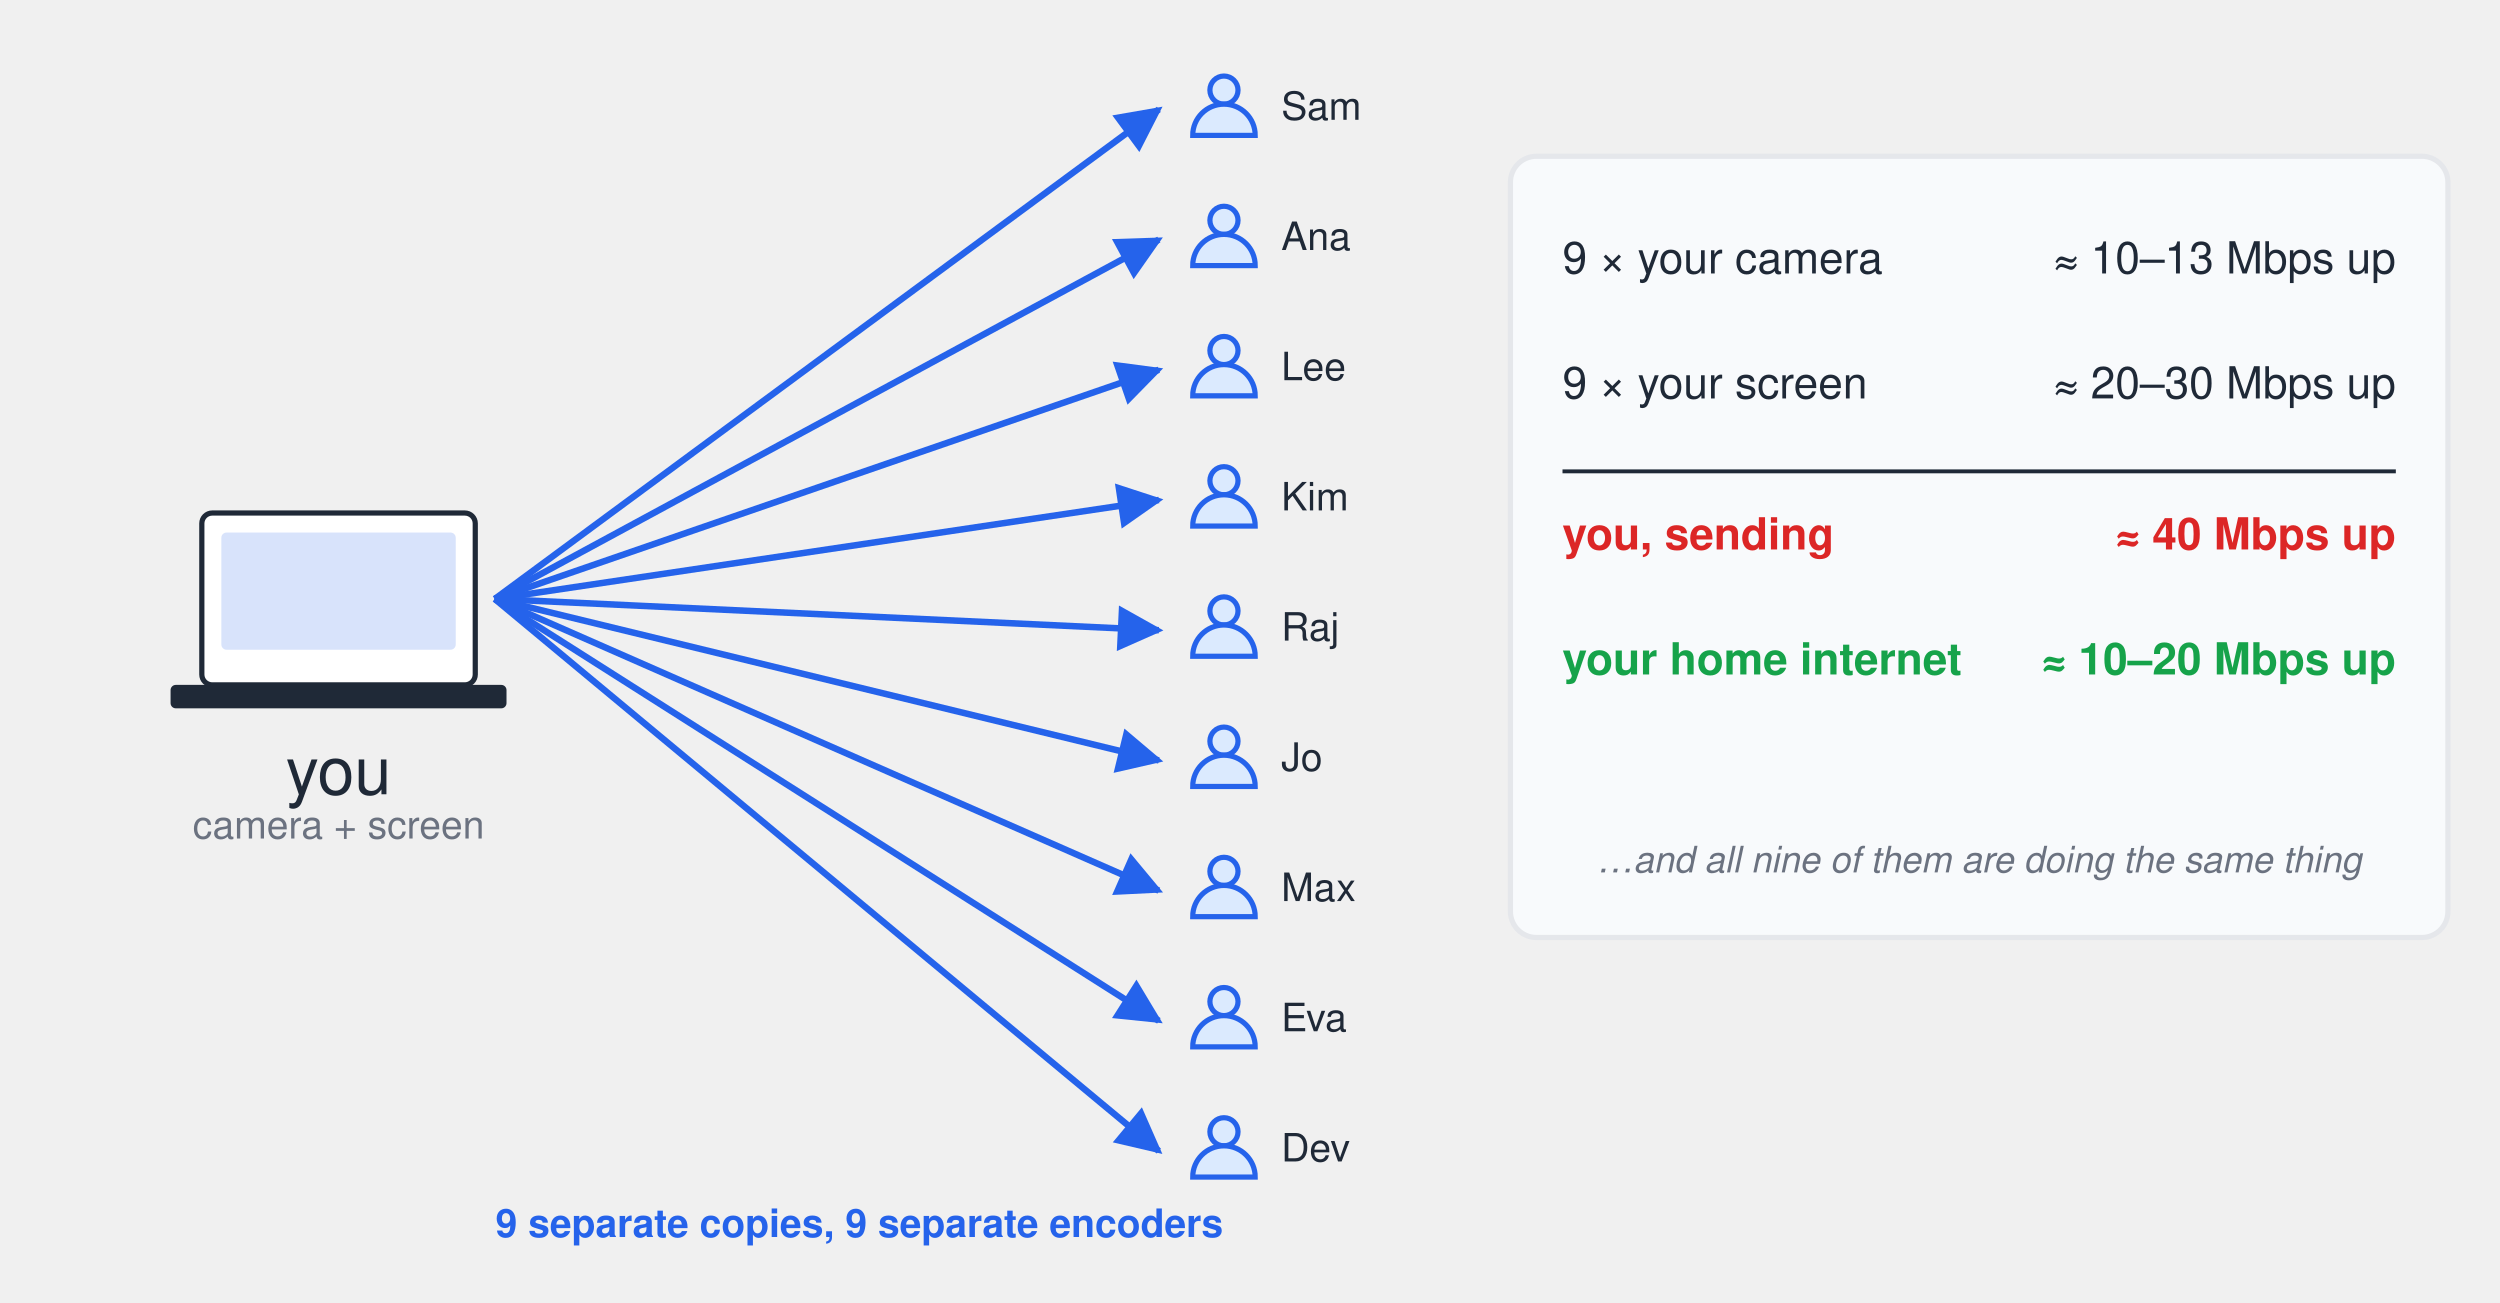
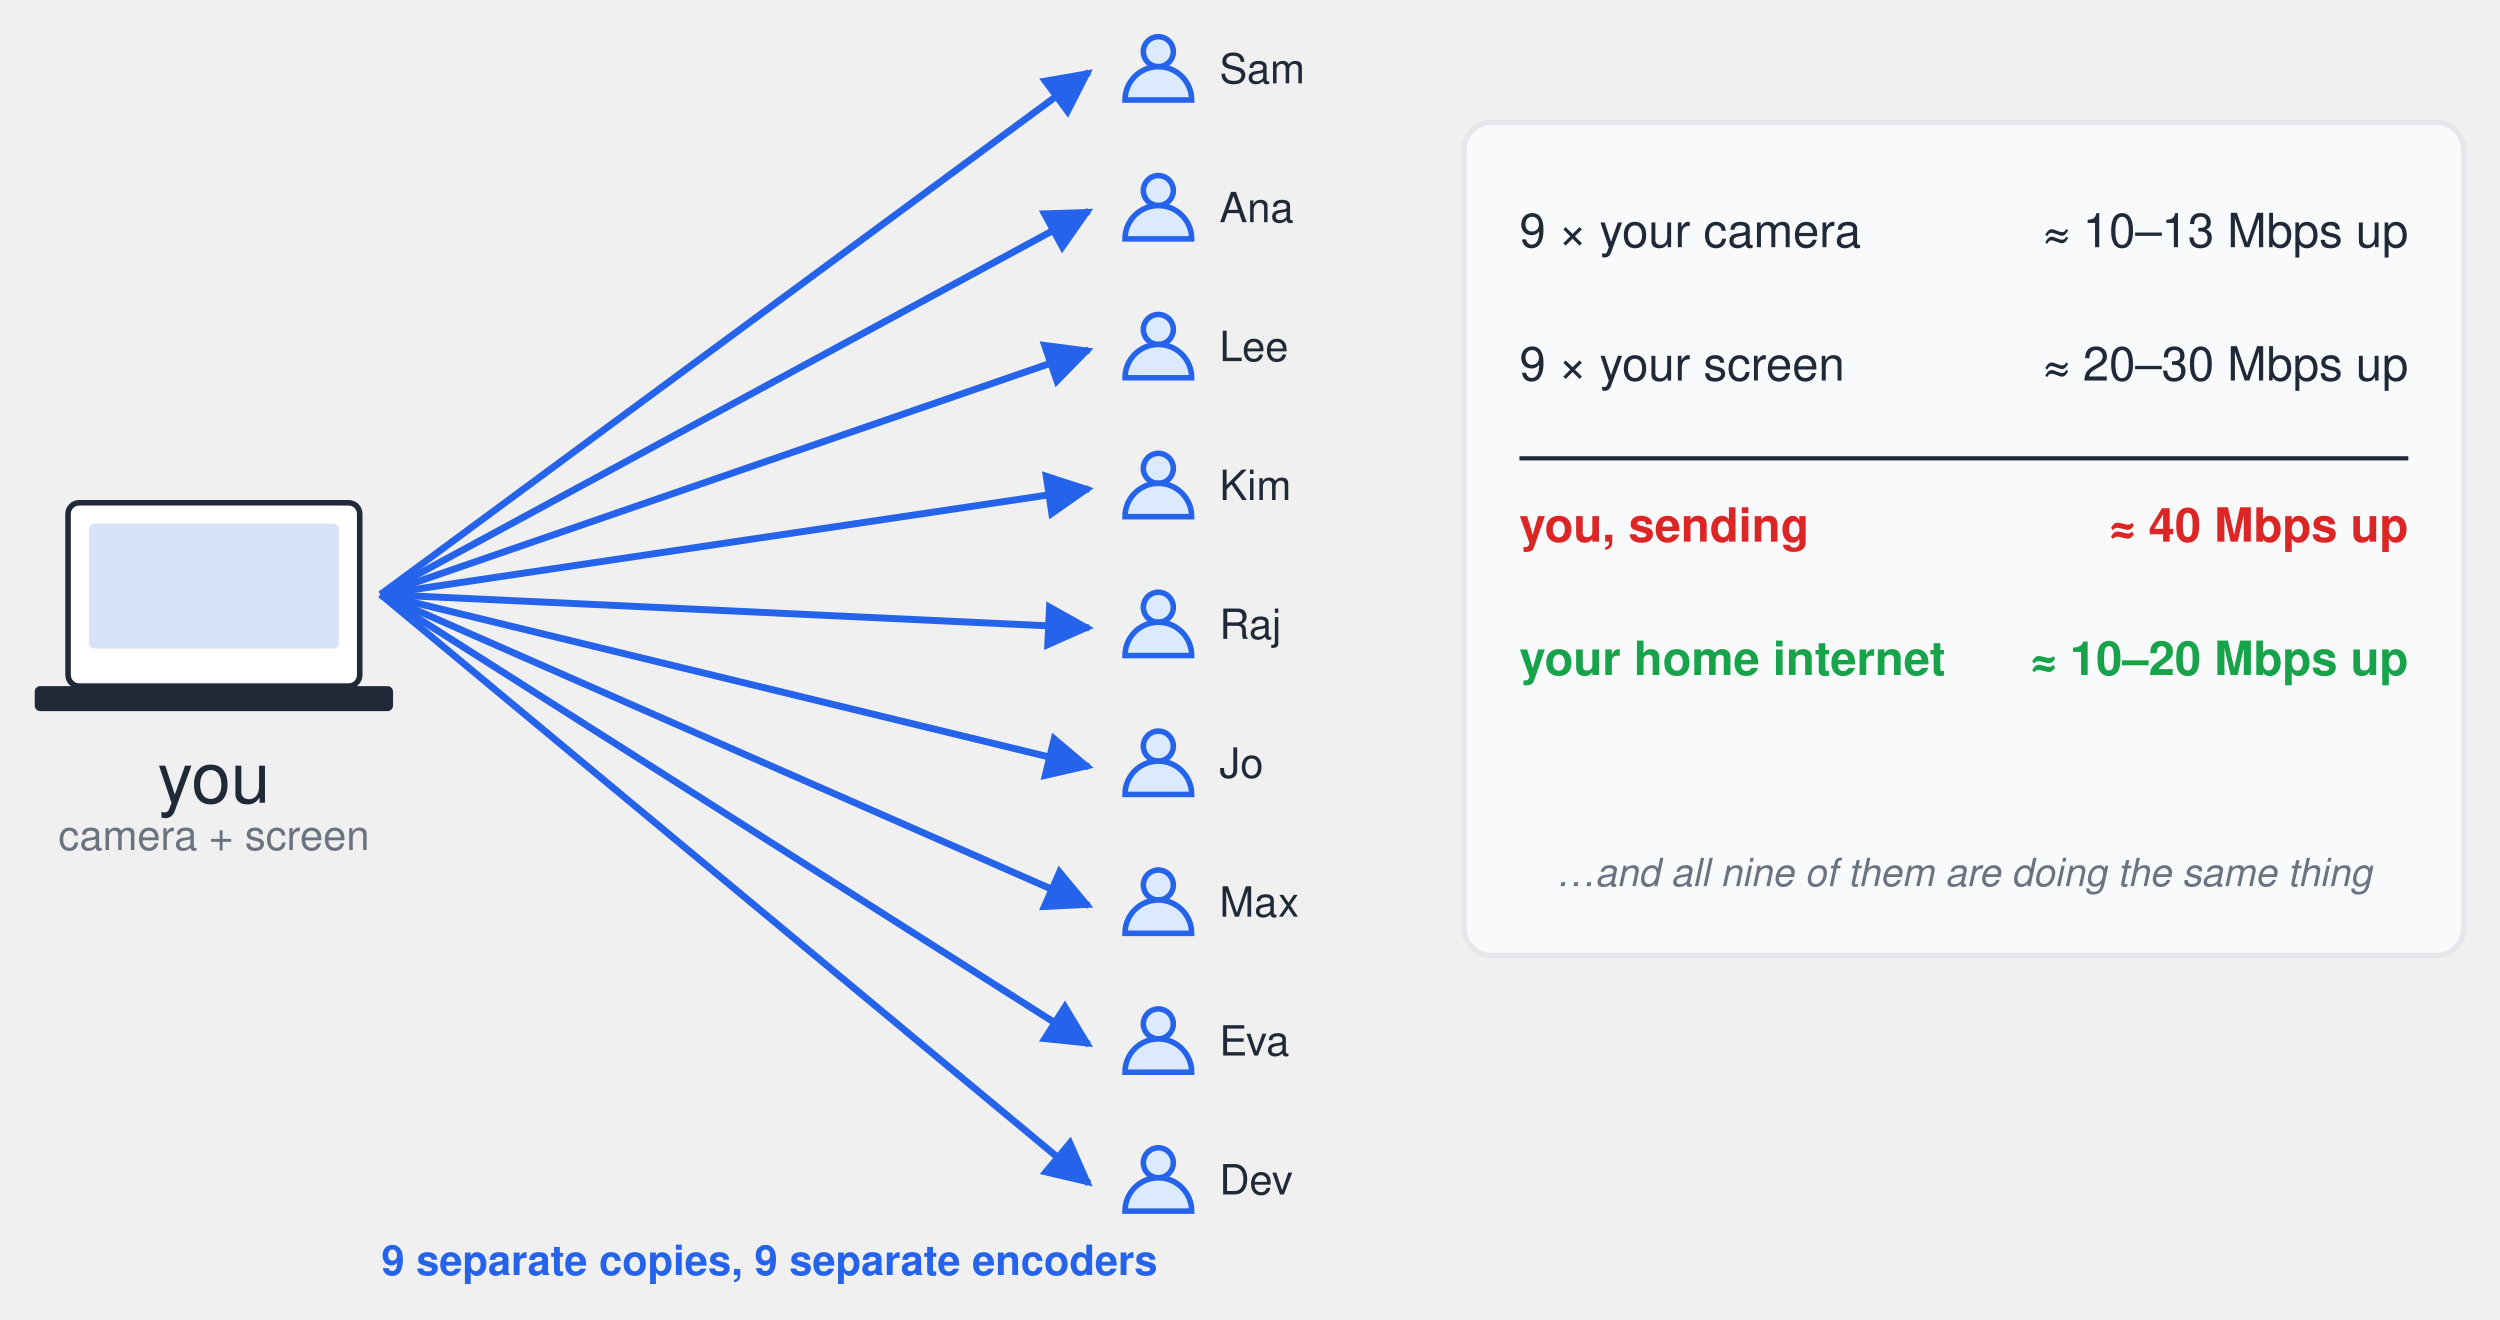
- <svg xmlns="http://www.w3.org/2000/svg" viewBox="0 0 960 500" width="960" height="500" font-family="Helvetica Neue, Helvetica, Arial, sans-serif">
+ <svg xmlns="http://www.w3.org/2000/svg" viewBox="53 16 900 475" width="900" height="475" font-family="Helvetica Neue, Helvetica, Arial, sans-serif">
  <defs>
    <marker id="arr" viewBox="0 0 10 10" refX="9" refY="5" markerWidth="7" markerHeight="7" orient="auto-start-reverse">
      <path d="M0 0L10 5L0 10z" fill="#1f2937" />
    </marker>
    <marker id="arrb" viewBox="0 0 10 10" refX="9" refY="5" markerWidth="7" markerHeight="7" orient="auto-start-reverse">
      <path d="M0 0L10 5L0 10z" fill="#2563eb" />
    </marker>
    <marker id="arrr" viewBox="0 0 10 10" refX="9" refY="5" markerWidth="7" markerHeight="7" orient="auto-start-reverse">
      <path d="M0 0L10 5L0 10z" fill="#dc2626" />
    </marker>
    <marker id="arrg" viewBox="0 0 10 10" refX="9" refY="5" markerWidth="7" markerHeight="7" orient="auto-start-reverse">
      <path d="M0 0L10 5L0 10z" fill="#16a34a" />
    </marker>
    <marker id="arra" viewBox="0 0 10 10" refX="9" refY="5" markerWidth="7" markerHeight="7" orient="auto-start-reverse">
      <path d="M0 0L10 5L0 10z" fill="#d97706" />
    </marker>
    <marker id="arrm" viewBox="0 0 10 10" refX="9" refY="5" markerWidth="7" markerHeight="7" orient="auto-start-reverse">
      <path d="M0 0L10 5L0 10z" fill="#6b7280" />
    </marker>
    <marker id="arrl" viewBox="0 0 10 10" refX="9" refY="5" markerWidth="7" markerHeight="7" orient="auto-start-reverse">
      <path d="M0 0L10 5L0 10z" fill="#cbd5e1" />
    </marker>
  </defs>
  <rect x="77.5" y="197.0" width="105.0" height="66.0" rx="4" fill="white" stroke="#1f2937" stroke-width="2" />
  <rect x="85.0" y="204.5" width="90.0" height="45.0" rx="2" fill="#2563eb" opacity="0.18" />
  <rect x="65.5" y="263.0" width="129.0" height="9.0" rx="2" fill="#1f2937" />
  <text x="130" y="305.0" font-size="25.5" fill="#1f2937" text-anchor="middle" font-weight="normal" font-style="normal">you</text>
  <text x="130" y="322" font-size="15" fill="#6b7280" text-anchor="middle" font-weight="normal" font-style="normal">camera + screen</text>
  <line x1="190" y1="230" x2="445" y2="42" stroke="#2563eb" stroke-width="2.5" marker-end="url(#arrb)" />
  <circle cx="470" cy="34.6" r="5.4" fill="#dbeafe" stroke="#2563eb" stroke-width="2" />
  <path d="M458 52 a12 12 0 0 1 24 0 z" fill="#dbeafe" stroke="#2563eb" stroke-width="2" />
  <text x="470" y="58" font-size="0" fill="#1f2937" text-anchor="middle" font-weight="normal" font-style="normal">Sam</text>
  <text x="492" y="46" font-size="15" fill="#1f2937" text-anchor="start" font-weight="normal" font-style="normal">Sam</text>
  <line x1="190" y1="230" x2="445" y2="92" stroke="#2563eb" stroke-width="2.5" marker-end="url(#arrb)" />
  <circle cx="470" cy="84.6" r="5.4" fill="#dbeafe" stroke="#2563eb" stroke-width="2" />
  <path d="M458 102 a12 12 0 0 1 24 0 z" fill="#dbeafe" stroke="#2563eb" stroke-width="2" />
  <text x="470" y="108" font-size="0" fill="#1f2937" text-anchor="middle" font-weight="normal" font-style="normal">Ana</text>
  <text x="492" y="96" font-size="15" fill="#1f2937" text-anchor="start" font-weight="normal" font-style="normal">Ana</text>
  <line x1="190" y1="230" x2="445" y2="142" stroke="#2563eb" stroke-width="2.5" marker-end="url(#arrb)" />
  <circle cx="470" cy="134.6" r="5.4" fill="#dbeafe" stroke="#2563eb" stroke-width="2" />
  <path d="M458 152 a12 12 0 0 1 24 0 z" fill="#dbeafe" stroke="#2563eb" stroke-width="2" />
  <text x="470" y="158" font-size="0" fill="#1f2937" text-anchor="middle" font-weight="normal" font-style="normal">Lee</text>
  <text x="492" y="146" font-size="15" fill="#1f2937" text-anchor="start" font-weight="normal" font-style="normal">Lee</text>
  <line x1="190" y1="230" x2="445" y2="192" stroke="#2563eb" stroke-width="2.5" marker-end="url(#arrb)" />
  <circle cx="470" cy="184.6" r="5.4" fill="#dbeafe" stroke="#2563eb" stroke-width="2" />
  <path d="M458 202 a12 12 0 0 1 24 0 z" fill="#dbeafe" stroke="#2563eb" stroke-width="2" />
  <text x="470" y="208" font-size="0" fill="#1f2937" text-anchor="middle" font-weight="normal" font-style="normal">Kim</text>
  <text x="492" y="196" font-size="15" fill="#1f2937" text-anchor="start" font-weight="normal" font-style="normal">Kim</text>
  <line x1="190" y1="230" x2="445" y2="242" stroke="#2563eb" stroke-width="2.5" marker-end="url(#arrb)" />
  <circle cx="470" cy="234.6" r="5.4" fill="#dbeafe" stroke="#2563eb" stroke-width="2" />
  <path d="M458 252 a12 12 0 0 1 24 0 z" fill="#dbeafe" stroke="#2563eb" stroke-width="2" />
  <text x="470" y="258" font-size="0" fill="#1f2937" text-anchor="middle" font-weight="normal" font-style="normal">Raj</text>
  <text x="492" y="246" font-size="15" fill="#1f2937" text-anchor="start" font-weight="normal" font-style="normal">Raj</text>
  <line x1="190" y1="230" x2="445" y2="292" stroke="#2563eb" stroke-width="2.5" marker-end="url(#arrb)" />
  <circle cx="470" cy="284.6" r="5.4" fill="#dbeafe" stroke="#2563eb" stroke-width="2" />
  <path d="M458 302 a12 12 0 0 1 24 0 z" fill="#dbeafe" stroke="#2563eb" stroke-width="2" />
  <text x="470" y="308" font-size="0" fill="#1f2937" text-anchor="middle" font-weight="normal" font-style="normal">Jo</text>
  <text x="492" y="296" font-size="15" fill="#1f2937" text-anchor="start" font-weight="normal" font-style="normal">Jo</text>
  <line x1="190" y1="230" x2="445" y2="342" stroke="#2563eb" stroke-width="2.5" marker-end="url(#arrb)" />
  <circle cx="470" cy="334.6" r="5.4" fill="#dbeafe" stroke="#2563eb" stroke-width="2" />
  <path d="M458 352 a12 12 0 0 1 24 0 z" fill="#dbeafe" stroke="#2563eb" stroke-width="2" />
  <text x="470" y="358" font-size="0" fill="#1f2937" text-anchor="middle" font-weight="normal" font-style="normal">Max</text>
  <text x="492" y="346" font-size="15" fill="#1f2937" text-anchor="start" font-weight="normal" font-style="normal">Max</text>
  <line x1="190" y1="230" x2="445" y2="392" stroke="#2563eb" stroke-width="2.5" marker-end="url(#arrb)" />
  <circle cx="470" cy="384.6" r="5.4" fill="#dbeafe" stroke="#2563eb" stroke-width="2" />
  <path d="M458 402 a12 12 0 0 1 24 0 z" fill="#dbeafe" stroke="#2563eb" stroke-width="2" />
  <text x="470" y="408" font-size="0" fill="#1f2937" text-anchor="middle" font-weight="normal" font-style="normal">Eva</text>
  <text x="492" y="396" font-size="15" fill="#1f2937" text-anchor="start" font-weight="normal" font-style="normal">Eva</text>
  <line x1="190" y1="230" x2="445" y2="442" stroke="#2563eb" stroke-width="2.5" marker-end="url(#arrb)" />
  <circle cx="470" cy="434.6" r="5.4" fill="#dbeafe" stroke="#2563eb" stroke-width="2" />
  <path d="M458 452 a12 12 0 0 1 24 0 z" fill="#dbeafe" stroke="#2563eb" stroke-width="2" />
  <text x="470" y="458" font-size="0" fill="#1f2937" text-anchor="middle" font-weight="normal" font-style="normal">Dev</text>
  <text x="492" y="446" font-size="15" fill="#1f2937" text-anchor="start" font-weight="normal" font-style="normal">Dev</text>
  <text x="330" y="475" font-size="15" fill="#2563eb" text-anchor="middle" font-weight="bold" font-style="normal">9 separate copies, 9 separate encoders</text>
  <rect x="580" y="60" width="360" height="300" rx="10" fill="#f8fafc" stroke="#e5e7eb" stroke-width="2" />
  <text x="600" y="105" font-size="17" fill="#1f2937" text-anchor="start" font-weight="normal" font-style="normal">9 × your camera</text>
  <text x="920" y="105" font-size="17" fill="#1f2937" text-anchor="end" font-weight="normal" font-style="normal">≈ 10–13 Mbps up</text>
  <text x="600" y="153" font-size="17" fill="#1f2937" text-anchor="start" font-weight="normal" font-style="normal">9 × your screen</text>
  <text x="920" y="153" font-size="17" fill="#1f2937" text-anchor="end" font-weight="normal" font-style="normal">≈ 20–30 Mbps up</text>
  <line x1="600" y1="181" x2="920" y2="181" stroke="#1f2937" stroke-width="1.5" />
  <text x="600" y="211" font-size="17" fill="#dc2626" text-anchor="start" font-weight="bold" font-style="normal">you, sending</text>
  <text x="920" y="211" font-size="17" fill="#dc2626" text-anchor="end" font-weight="bold" font-style="normal">≈ 40 Mbps up</text>
  <text x="600" y="259" font-size="17" fill="#16a34a" text-anchor="start" font-weight="bold" font-style="normal">your home internet</text>
  <text x="920" y="259" font-size="17" fill="#16a34a" text-anchor="end" font-weight="bold" font-style="normal">≈ 10–20 Mbps up</text>
  <text x="760" y="335" font-size="14" fill="#6b7280" text-anchor="middle" font-weight="normal" font-style="italic">…and all nine of them are doing the same thing</text>
</svg>
